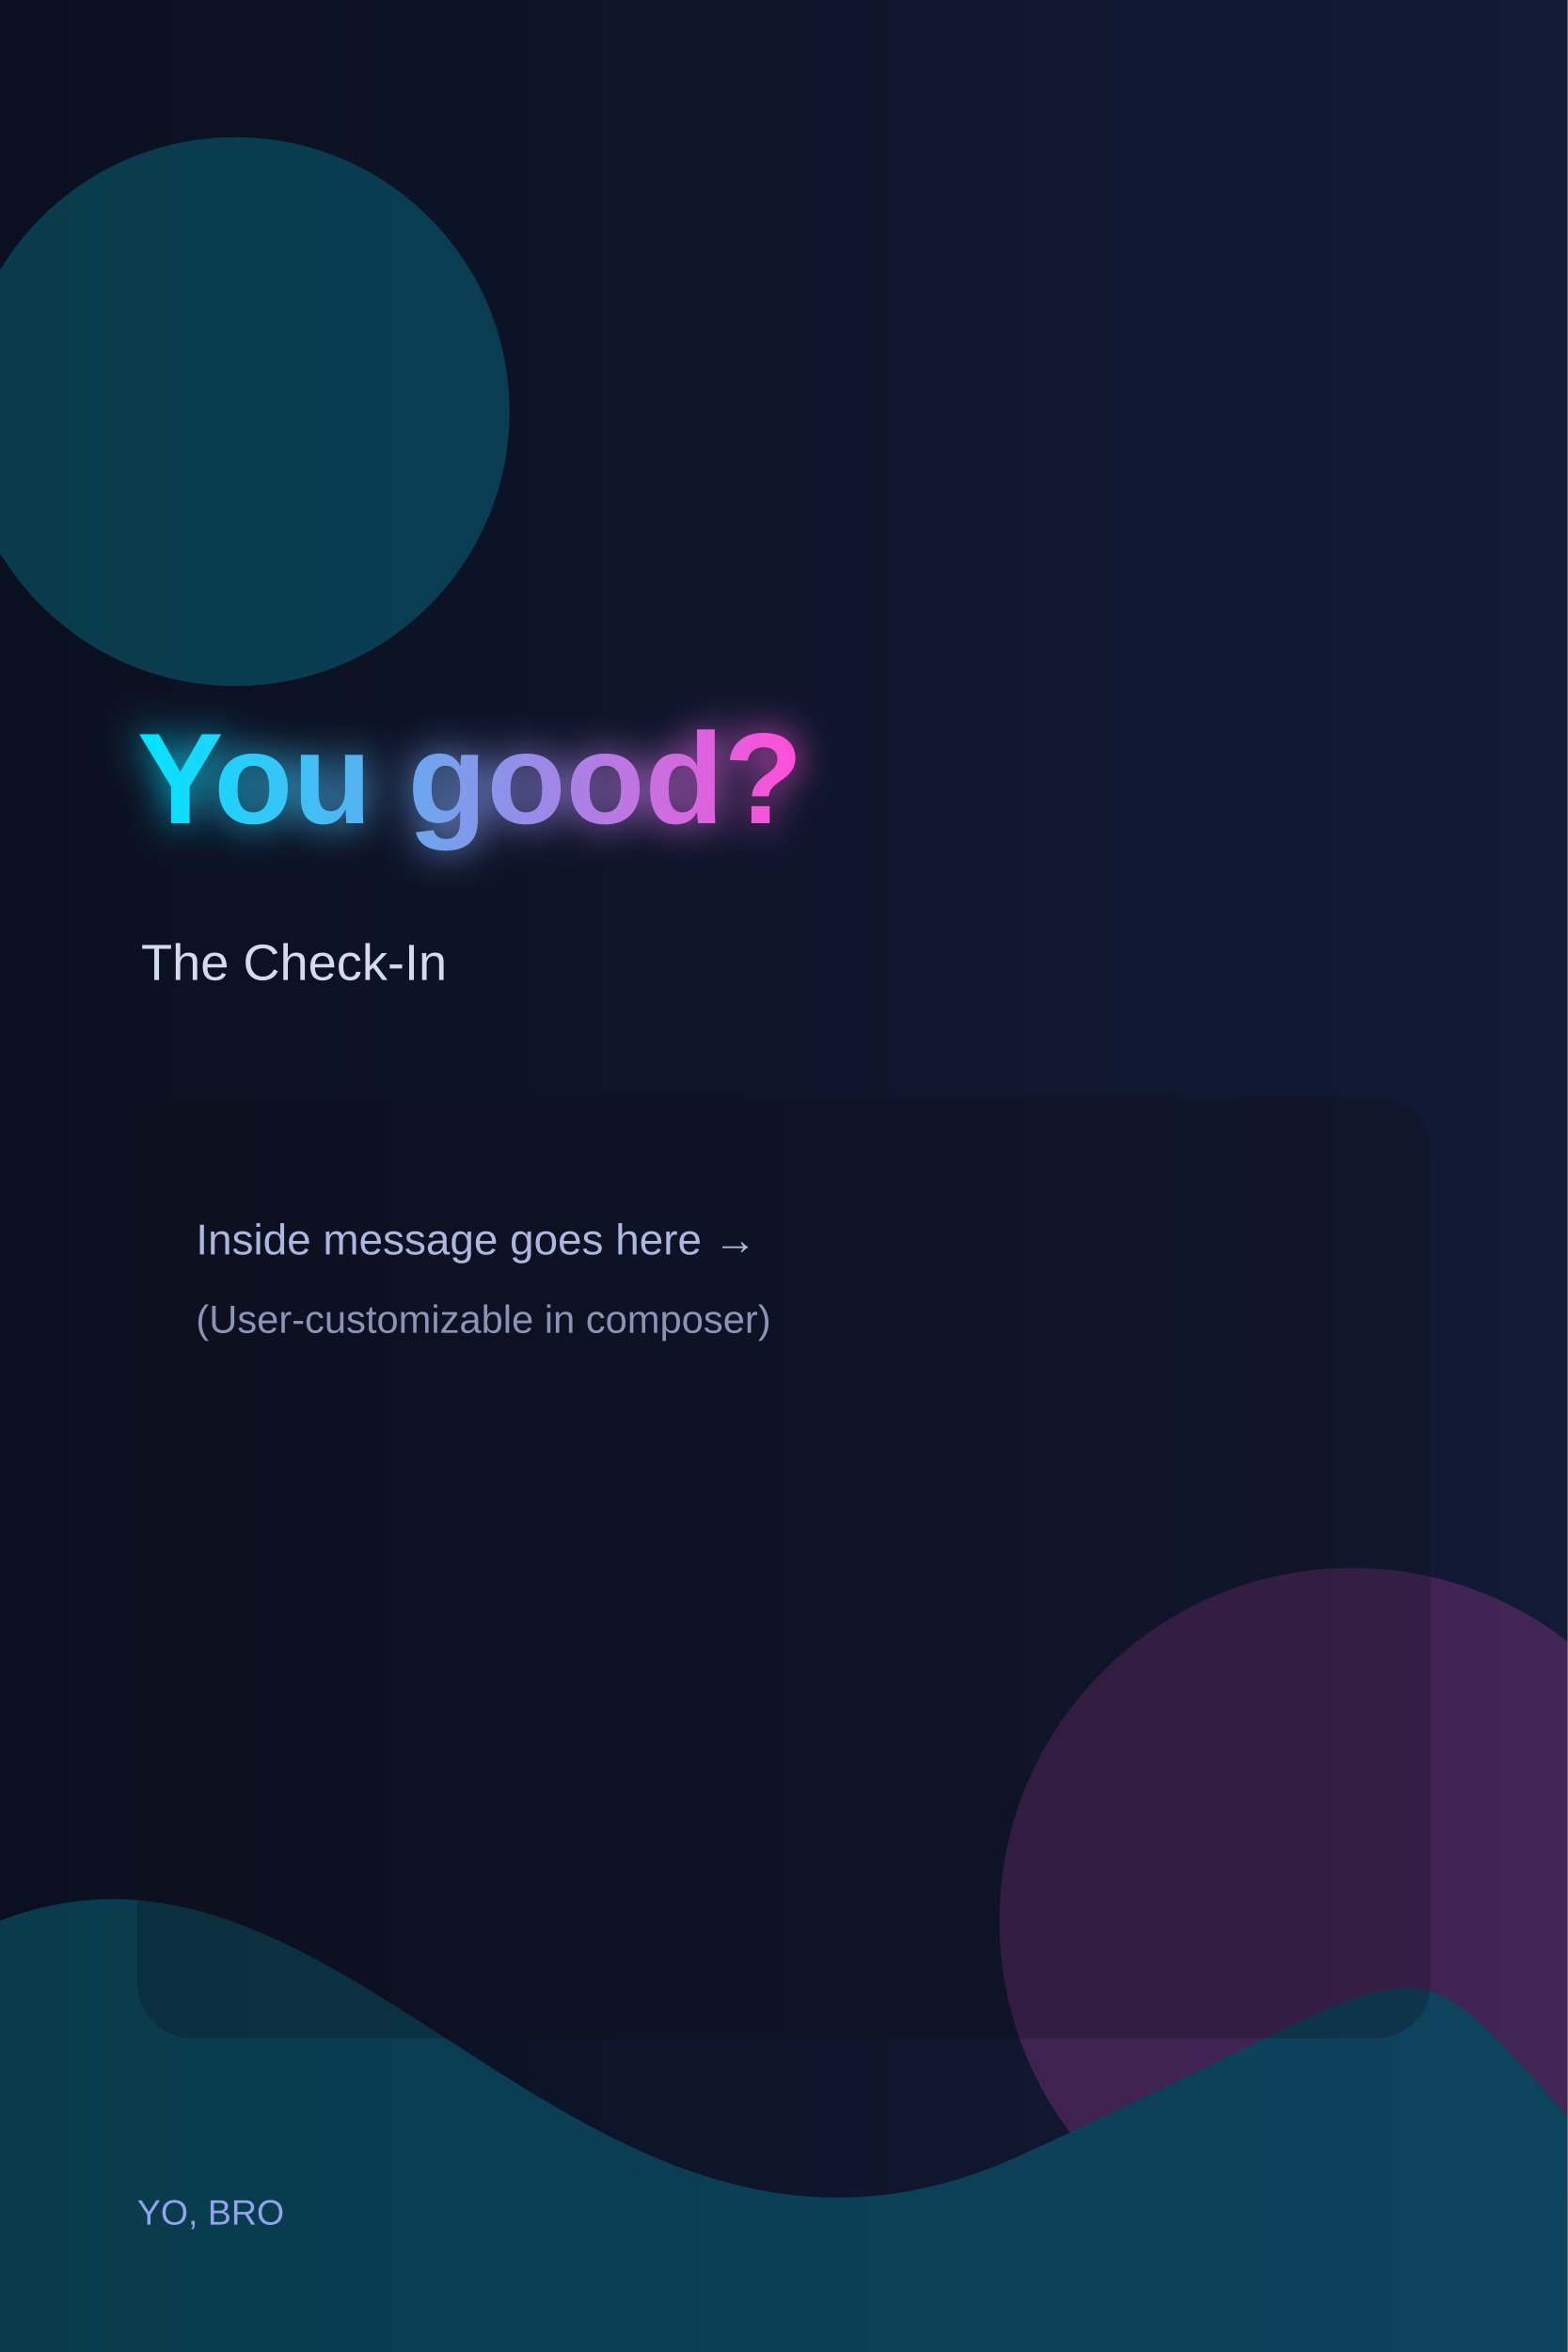
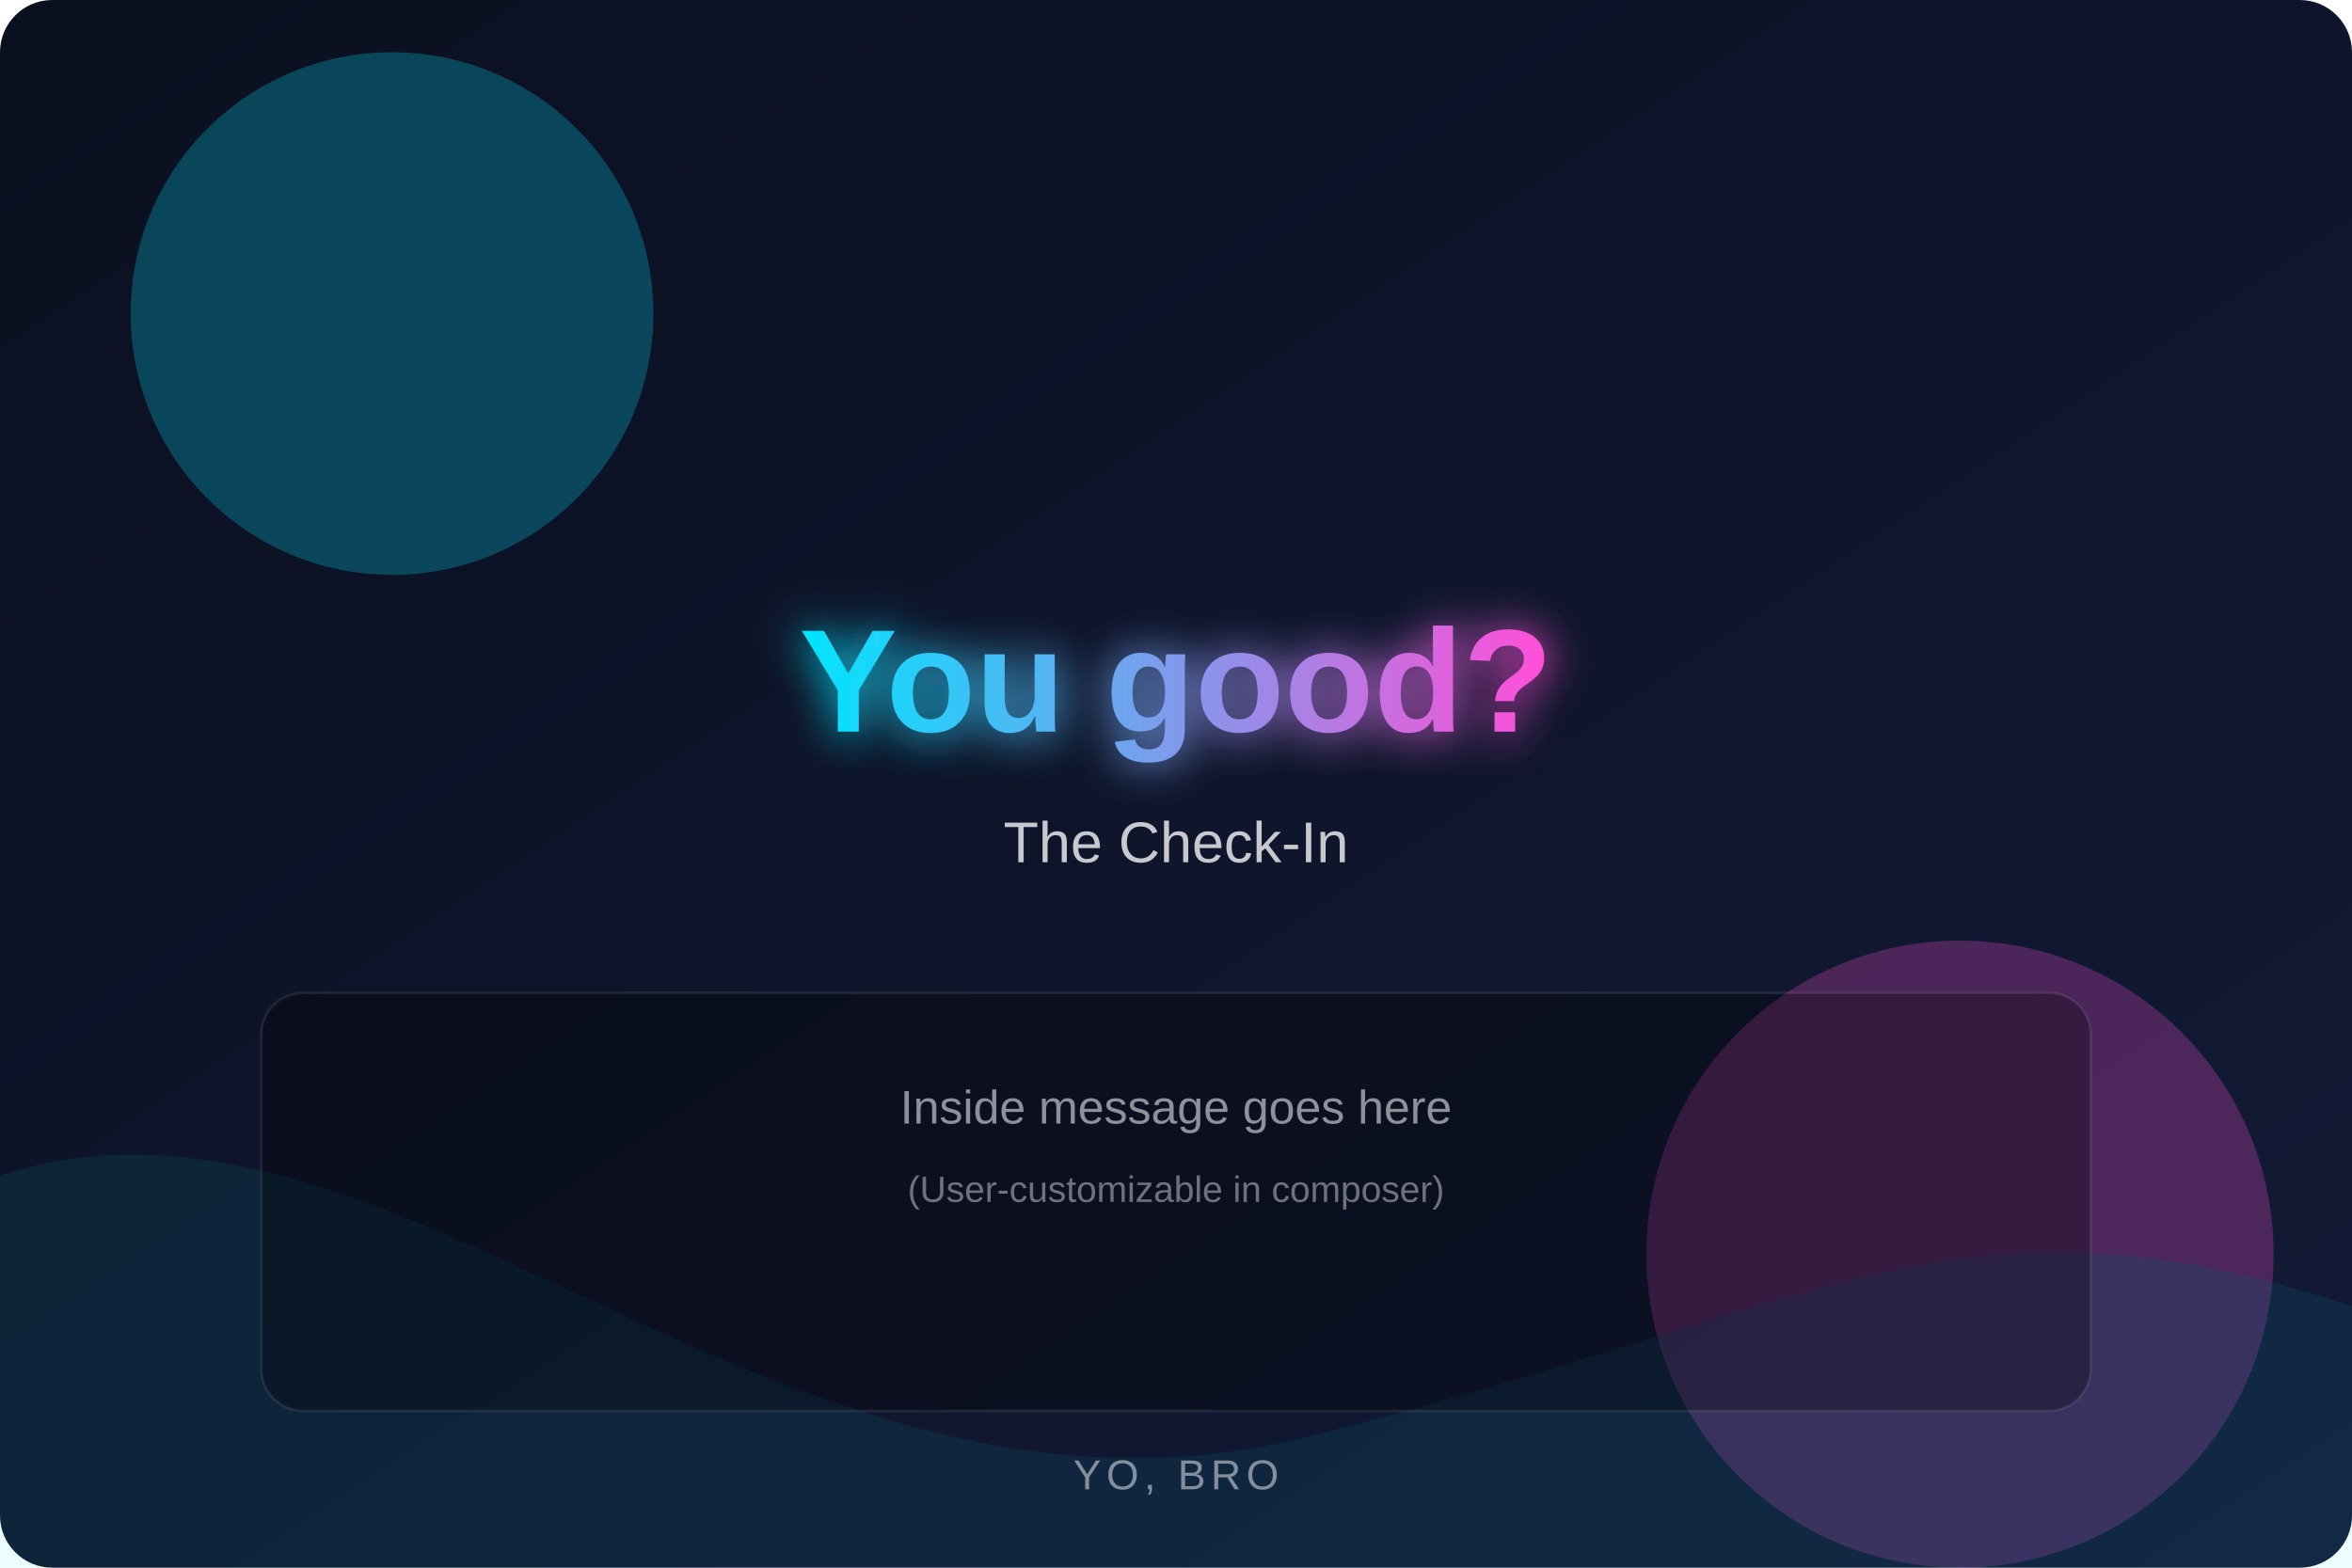
- <svg xmlns="http://www.w3.org/2000/svg" width="800" height="1200" viewBox="0 0 800 1200">
+ <svg xmlns="http://www.w3.org/2000/svg" width="1500" height="1000" viewBox="0 0 900 600">
  <defs>
-     <linearGradient id="bg" x1="0" x2="1">
+     <linearGradient id="bg" x1="0" y1="0" x2="1" y2="1">
      <stop offset="0" stop-color="#0b1020" />
      <stop offset="1" stop-color="#121a36" />
    </linearGradient>
    <linearGradient id="grad" x1="0" x2="1">
      <stop offset="0" stop-color="#00e5ff" />
      <stop offset="1" stop-color="#ff4fd8" />
    </linearGradient>
    <filter id="glow" x="-30%" y="-30%" width="160%" height="160%">
-       <feGaussianBlur stdDeviation="10" result="b" />
+       <feGaussianBlur stdDeviation="8" result="b" />
      <feMerge>
        <feMergeNode in="b" />
        <feMergeNode in="SourceGraphic" />
      </feMerge>
    </filter>
+     <filter id="softShadow">
+       <feDropShadow dx="0" dy="4" stdDeviation="8" flood-color="rgba(0,0,0,0.4)" />
+     </filter>
  </defs>
-   <rect width="800" height="1200" fill="url(#bg)" />
-   <g opacity="0.20">
-     <circle cx="120" cy="210" r="140" fill="#00e5ff" />
-     <circle cx="690" cy="980" r="180" fill="#ff4fd8" />
-     <path d="M0 980 C180 910, 300 1200, 520 1100 S710 980, 800 1080 V1200 H0 Z" fill="#00e5ff" />
+   <rect width="900" height="600" rx="20" fill="url(#bg)" />
+   <g opacity="0.25">
+     <circle cx="150" cy="120" r="100" fill="#00e5ff" />
+     <circle cx="750" cy="480" r="120" fill="#ff4fd8" />
+     <path d="M0 450 C150 400, 300 600, 500 550 S750 450, 900 500 V600 H0 Z" fill="#00e5ff" opacity="0.3" />
  </g>
  <g filter="url(#glow)">
-     <text x="70" y="420" font-family="system-ui,Segoe UI,Arial" font-size="66" font-weight="850" fill="url(#grad)">
-       You good?
-     </text>
+     <text x="450" y="280" text-anchor="middle" font-family="system-ui,Segoe UI,Arial" font-size="56" font-weight="800" fill="url(#grad)" filter="url(#softShadow)">You good?</text>
  </g>
-   <text x="72" y="500" font-family="system-ui,Segoe UI,Arial" font-size="26" fill="#e7ecff" opacity="0.92">
-     The Check-In
-   </text>
-   <g opacity="0.9">
-     <rect x="70" y="560" width="660" height="480" rx="28" fill="#0b0b12" opacity="0.28" />
-     <text x="100" y="640" font-family="system-ui,Segoe UI,Arial" font-size="22" fill="#c7d2fe" opacity="0.95">
-       Inside message goes here →
-     </text>
-     <text x="100" y="680" font-family="system-ui,Segoe UI,Arial" font-size="20" fill="#c7d2fe" opacity="0.75">
-       (User-customizable in composer)
-     </text>
+   <text x="450" y="330" text-anchor="middle" font-family="system-ui,Segoe UI,Arial" font-size="22" fill="rgba(255,255,255,0.85)" opacity="0.9">The Check-In</text>
+   <g opacity="0.85">
+     <rect x="100" y="380" width="700" height="160" rx="16" fill="rgba(0,0,0,0.35)" stroke="rgba(255,255,255,0.1)" stroke-width="1" />
+     <text x="450" y="430" text-anchor="middle" font-family="system-ui,Segoe UI,Arial" font-size="18" fill="rgba(255,255,255,0.7)" opacity="0.9">Inside message goes here</text>
+     <text x="450" y="460" text-anchor="middle" font-family="system-ui,Segoe UI,Arial" font-size="14" fill="rgba(255,255,255,0.6)" opacity="0.8">(User-customizable in composer)</text>
  </g>
-   <text x="70" y="1135" font-family="system-ui,Segoe UI,Arial" font-size="18" fill="#9fb0ff" opacity="0.9">YO, BRO</text>
+   <text x="450" y="570" text-anchor="middle" font-family="system-ui,Segoe UI,Arial" font-size="16" fill="rgba(255,255,255,0.6)" opacity="0.8" letter-spacing="2">YO, BRO</text>
</svg>
